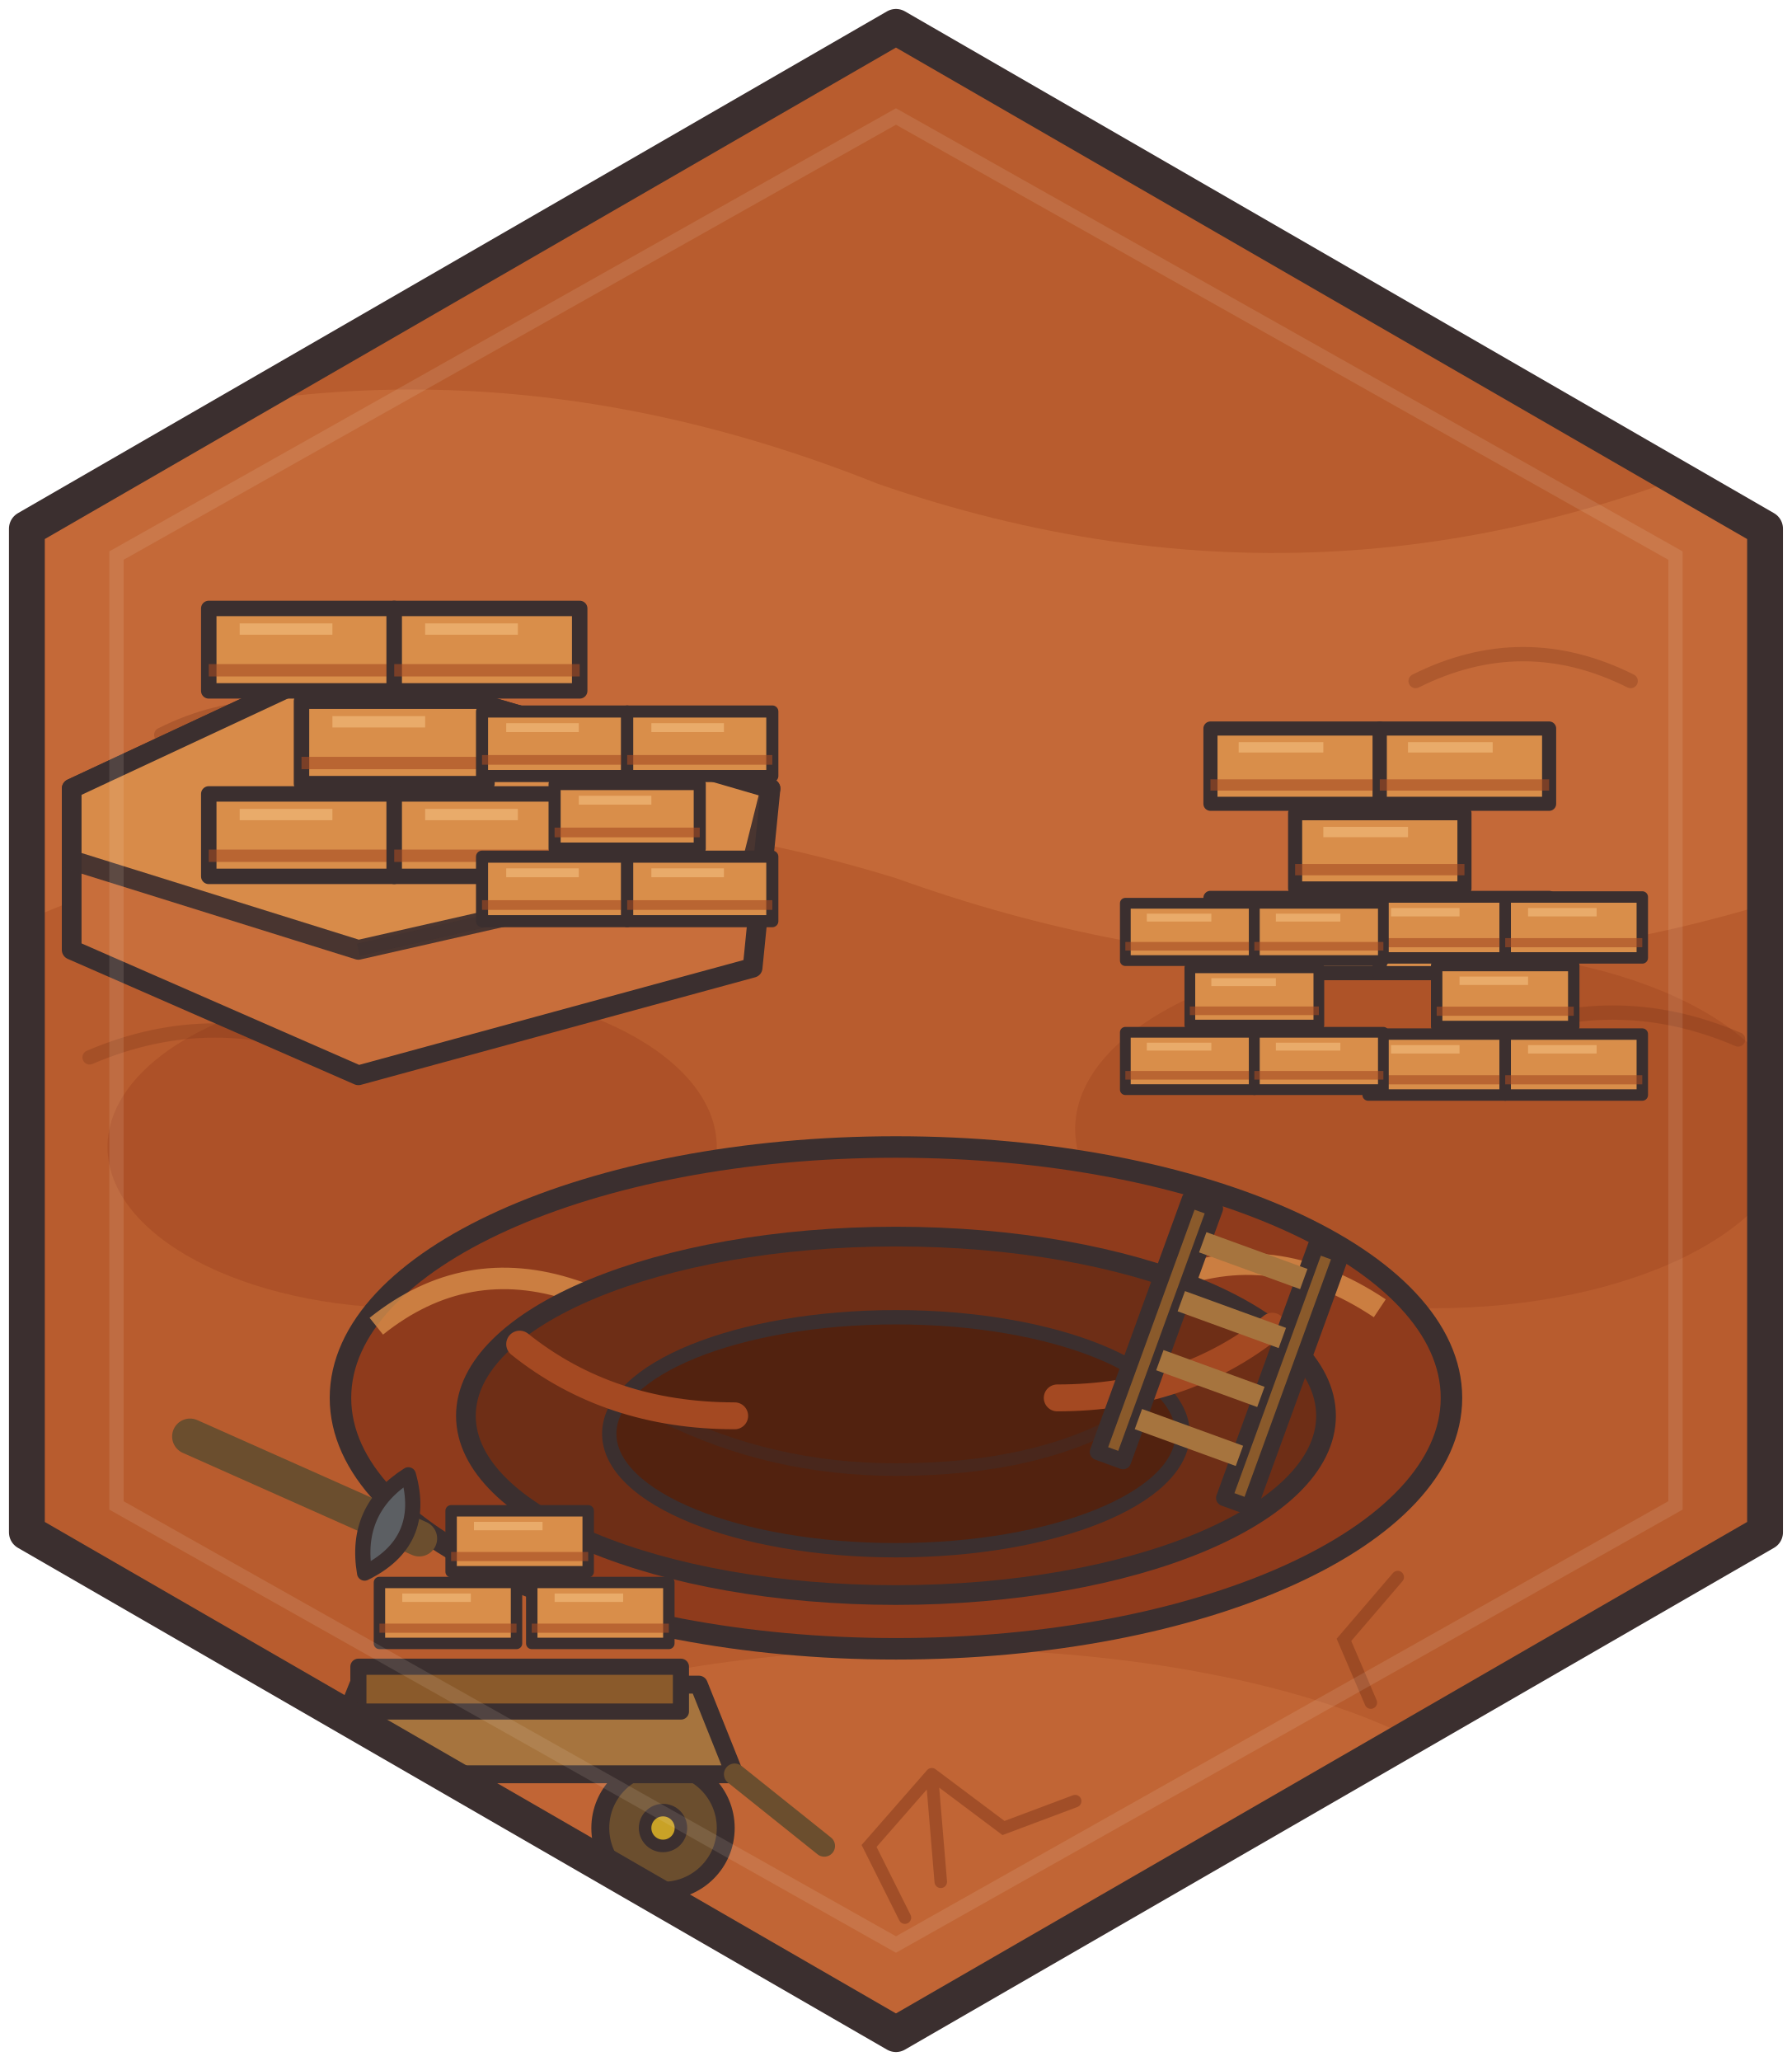
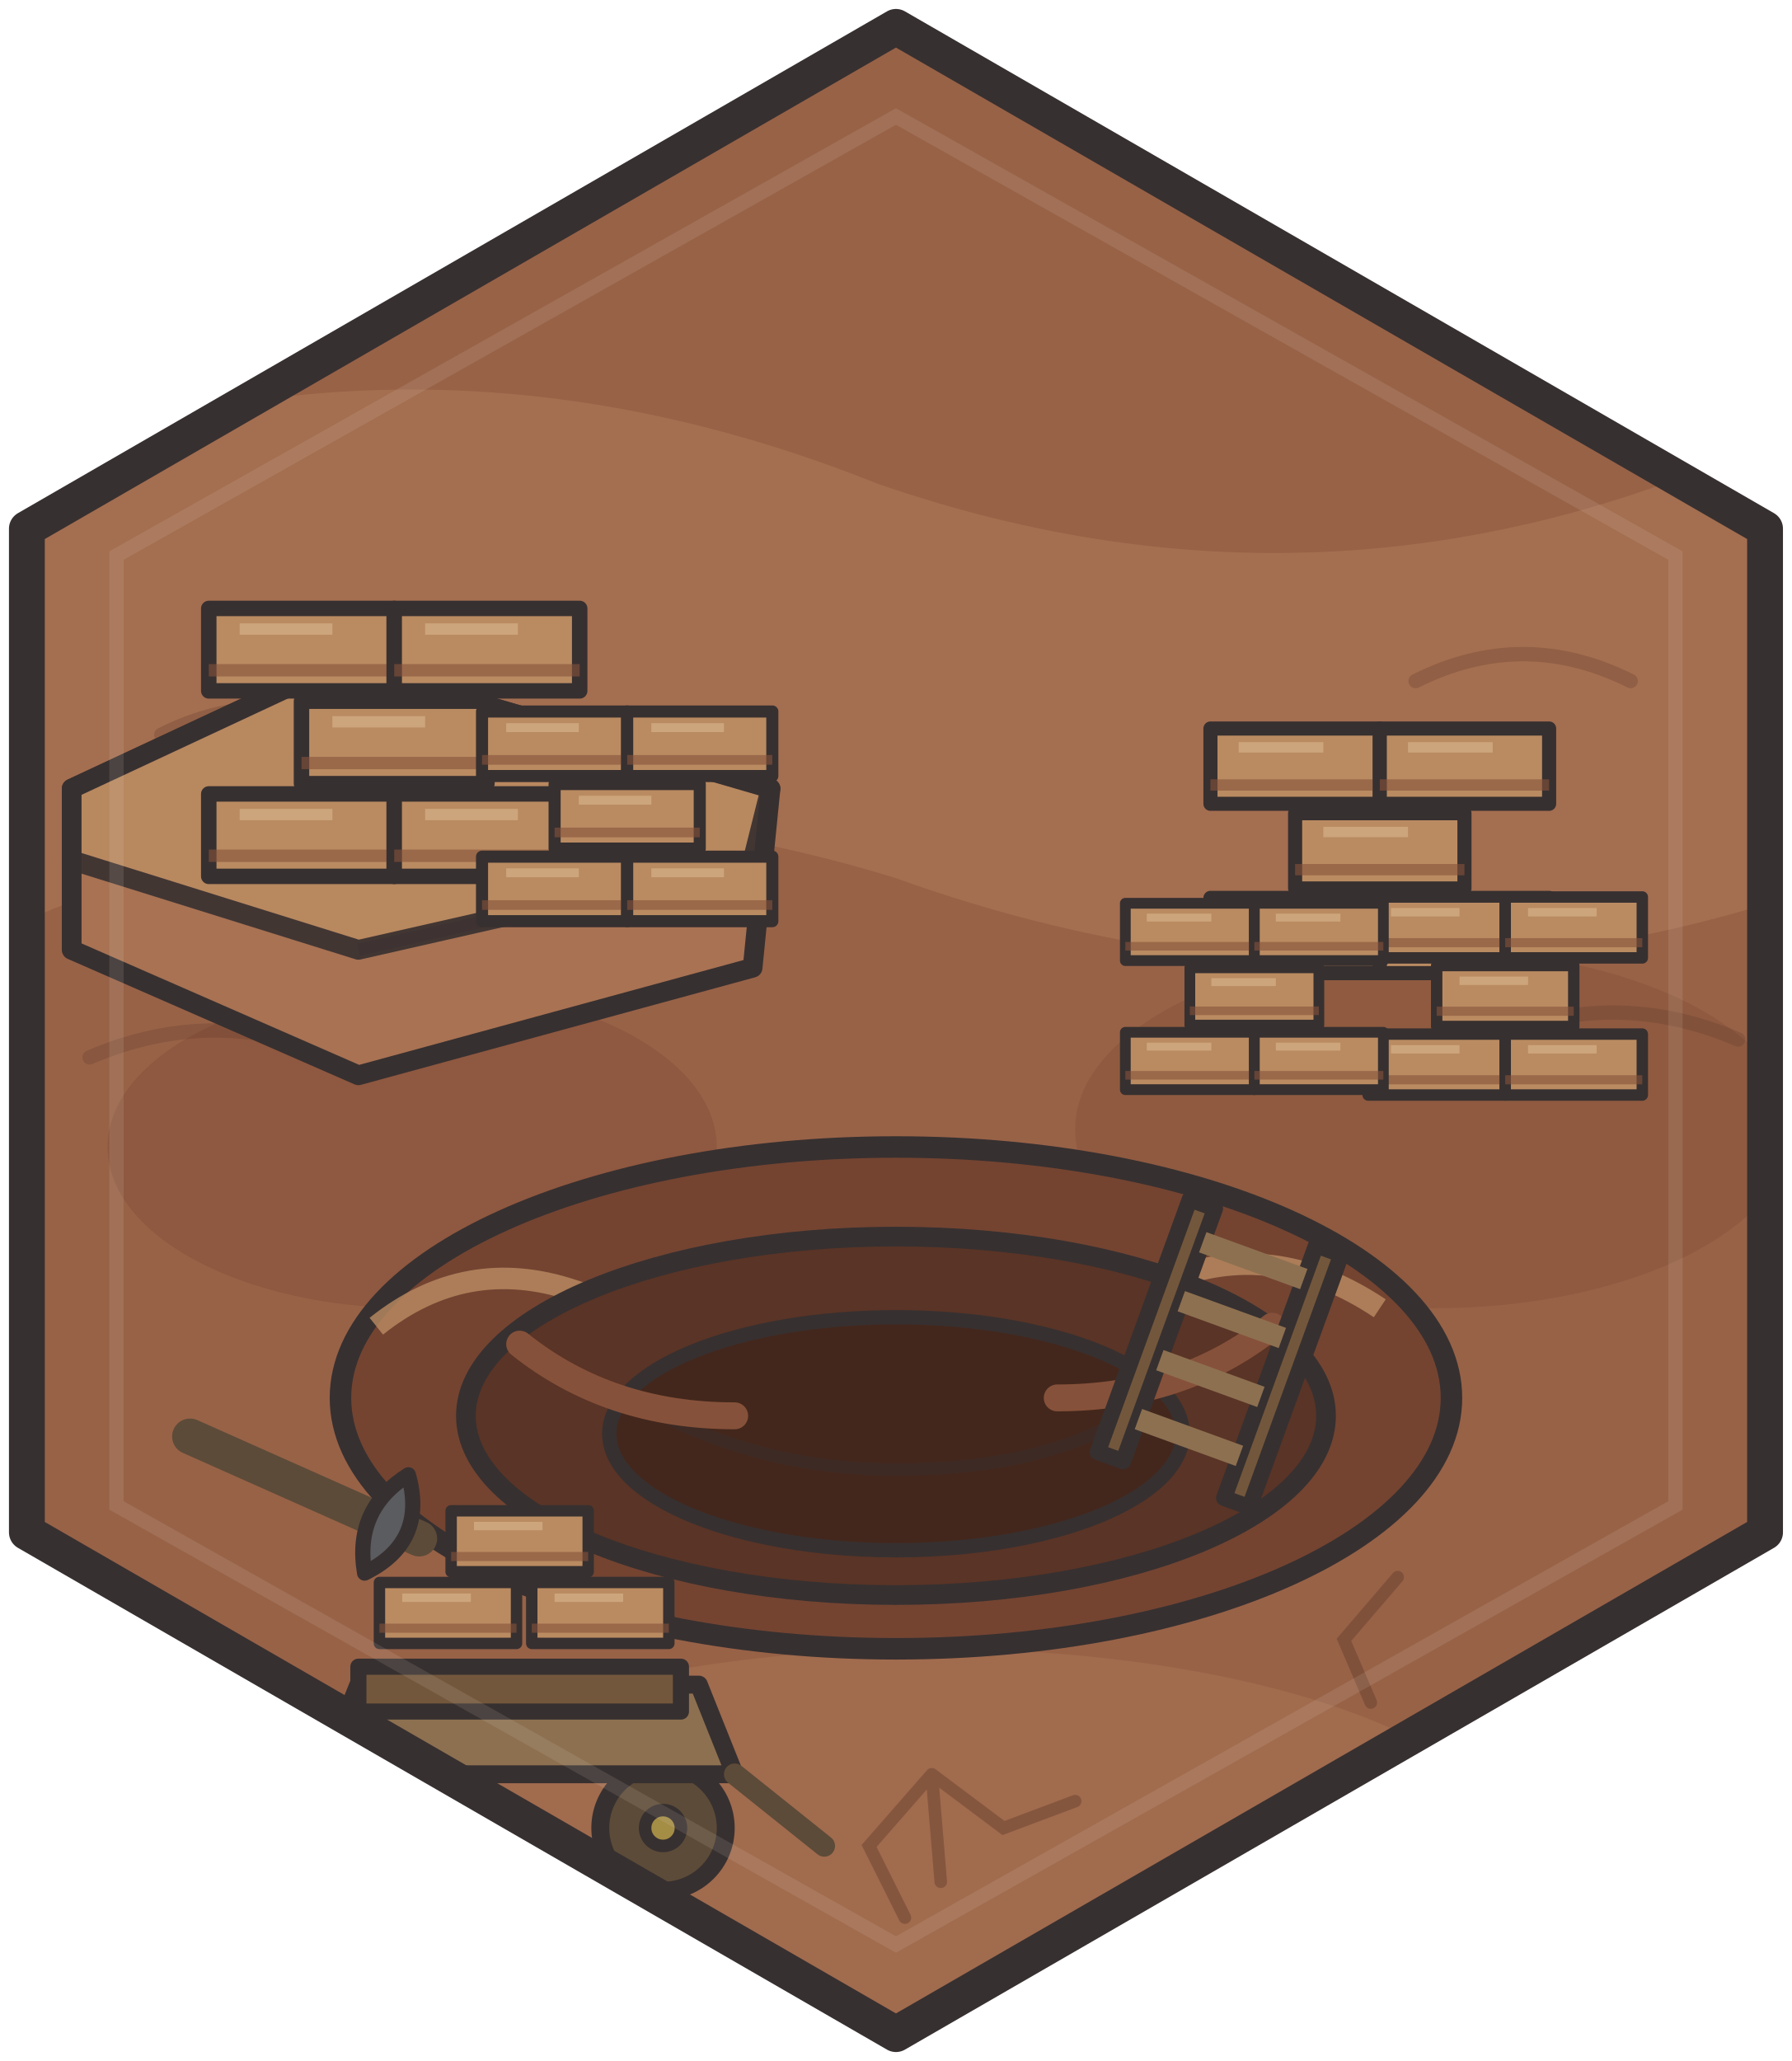
<svg xmlns="http://www.w3.org/2000/svg" viewBox="0 0 200 230">
  <defs>
    <clipPath id="hex">
      <path d="M100 3 L197 59 L197 171 L100 227 L3 171 L3 59 Z" />
    </clipPath>
    <g id="brick">
-       <path d="M-9 -4 h18 v8 h-18 Z" fill="#D98E4A" stroke="#3B2F2F" stroke-width="1.5" stroke-linejoin="round" />
-       <path d="M-9 2 h18" stroke="#A44922" stroke-width="1.2" opacity=".6" />
-       <path d="M-6 -2 h9" stroke="#F0B878" stroke-width="1.1" opacity=".7" />
+       <path d="M-9 -4 h18 v8 h-18 Z" fill="#BA8B61" stroke="#373030" stroke-width="1.5" stroke-linejoin="round" />
+       <path d="M-9 2 h18" stroke="#86513A" stroke-width="1.2" opacity=".6" />
+       <path d="M-6 -2 h9" stroke="#D5B188" stroke-width="1.1" opacity=".7" />
    </g>
    <g id="brick-stack">
      <use href="#brick" transform="translate(-9 -10)" />
      <use href="#brick" transform="translate(9 -10)" />
      <use href="#brick" transform="translate(0 -1)" />
      <use href="#brick" transform="translate(-9 8)" />
      <use href="#brick" transform="translate(9 8)" />
    </g>
  </defs>
  <g clip-path="url(#hex)">
-     <rect width="200" height="230" fill="#B85C2E" />
+     <rect width="200" height="230" fill="#986247" />
    <g stroke="none">
-       <path d="M0 52 Q48 34 98 54 Q150 72 200 48 L200 100 Q150 116 100 98 Q48 82 0 104 Z" fill="#C86E3B" opacity=".75" />
-       <ellipse cx="46" cy="128" rx="34" ry="18" fill="#A44922" opacity=".55" />
-       <ellipse cx="160" cy="126" rx="40" ry="20" fill="#A44922" opacity=".5" />
-       <ellipse cx="104" cy="208" rx="66" ry="24" fill="#C86E3B" opacity=".55" />
+       <path d="M0 52 Q48 34 98 54 Q150 72 200 48 L200 100 Q150 116 100 98 Q48 82 0 104 Z" fill="#A87253" opacity=".75" />
+       <ellipse cx="46" cy="128" rx="34" ry="18" fill="#86513A" opacity=".55" />
+       <ellipse cx="160" cy="126" rx="40" ry="20" fill="#86513A" opacity=".5" />
+       <ellipse cx="104" cy="208" rx="66" ry="24" fill="#A87253" opacity=".55" />
    </g>
-     <g fill="none" stroke="#7A3418" stroke-width="1.6" opacity=".3" stroke-linecap="round">
+     <g fill="none" stroke="#633B2A" stroke-width="1.6" opacity=".3" stroke-linecap="round">
      <path d="M18 82 q12 -6 24 0 M158 76 q12 -6 24 0" />
      <path d="M10 118 q14 -6 28 0 M166 116 q14 -6 28 0" />
      <path d="M24 210 q12 -5 24 0 M144 212 q12 -5 24 0" />
    </g>
-     <g stroke="#3B2F2F" stroke-linejoin="round">
-       <ellipse cx="100" cy="156" rx="62" ry="28" fill="#8F3B1C" stroke-width="2.4" />
-       <path d="M42 148 q10 -8 22 -4 q12 4 22 -1 q10 -5 22 0 q12 5 22 0 q12 -5 24 3" fill="none" stroke="#D98E4A" stroke-width="2.4" opacity=".8" />
-       <ellipse cx="100" cy="158" rx="48" ry="20" fill="#6E2E16" stroke-width="2.2" />
-       <ellipse cx="100" cy="160" rx="32" ry="13" fill="#52220F" stroke-width="1.6" />
+     <g stroke="#373030" stroke-linejoin="round">
+       <ellipse cx="100" cy="156" rx="62" ry="28" fill="#744431" stroke-width="2.4" />
+       <path d="M42 148 q10 -8 22 -4 q12 4 22 -1 q10 -5 22 0 q12 5 22 0 q12 -5 24 3" fill="none" stroke="#BA8B61" stroke-width="2.4" opacity=".8" />
+       <ellipse cx="100" cy="158" rx="48" ry="20" fill="#5A3426" stroke-width="2.2" />
+       <ellipse cx="100" cy="160" rx="32" ry="13" fill="#43271C" stroke-width="1.6" />
      <path d="M74 158 q12 6 26 6 q16 0 26 -6" fill="none" stroke-width="1.4" opacity=".4" />
-       <path d="M58 150 q10 8 24 8 M142 148 q-10 8 -24 8" fill="none" stroke="#A44922" stroke-width="3" stroke-linecap="round" />
+       <path d="M58 150 q10 8 24 8 M142 148 q-10 8 -24 8" fill="none" stroke="#86513A" stroke-width="3" stroke-linecap="round" />
    </g>
-     <g transform="translate(138 140) rotate(20)" stroke="#3B2F2F" stroke-width="1.8" stroke-linejoin="round">
-       <rect x="-7" y="-4" width="3" height="30" fill="#8A5A2B" />
-       <rect x="8" y="-4" width="3" height="30" fill="#8A5A2B" />
-       <path d="M-4 0 h12 M-4 7 h12 M-4 14 h12 M-4 21 h12" stroke="#A6743E" stroke-width="2.4" />
+     <g transform="translate(138 140) rotate(20)" stroke="#373030" stroke-width="1.8" stroke-linejoin="round">
+       <rect x="-7" y="-4" width="3" height="30" fill="#73573C" />
+       <rect x="8" y="-4" width="3" height="30" fill="#73573C" />
+       <path d="M-4 0 h12 M-4 7 h12 M-4 14 h12 M-4 21 h12" stroke="#8D7050" stroke-width="2.4" />
    </g>
-     <g stroke="#3B2F2F" stroke-linejoin="round">
-       <path d="M8 88 L38 74 L86 88 L84 108 L40 120 L8 106 Z" fill="#C86E3B" stroke-width="2.2" />
-       <path d="M38 74 L86 88 L84 96 L40 106 L8 96 L8 88 Z" fill="#D98E4A" stroke-width="2.2" opacity=".9" />
+     <g stroke="#373030" stroke-linejoin="round">
+       <path d="M8 88 L38 74 L86 88 L84 108 L40 120 L8 106 Z" fill="#A87253" stroke-width="2.2" />
+       <path d="M38 74 L86 88 L84 96 L40 106 L8 96 L8 88 Z" fill="#BA8B61" stroke-width="2.2" opacity=".9" />
      <path d="M40 106 L84 96" stroke-width="1.4" opacity=".4" />
    </g>
    <use href="#brick-stack" transform="translate(44 84) scale(1.15)" />
    <use href="#brick-stack" transform="translate(70 92) scale(.9)" />
    <use href="#brick-stack" transform="translate(154 96) scale(1.05)" />
    <use href="#brick-stack" transform="translate(168 112) scale(.85)" />
    <use href="#brick-stack" transform="translate(140 112) scale(.8)" />
-     <g transform="translate(58 194)" stroke="#3B2F2F" stroke-linejoin="round">
-       <circle cx="-16" cy="10" r="7" fill="#6B4E2E" stroke-width="2" />
-       <circle cx="16" cy="10" r="7" fill="#6B4E2E" stroke-width="2" />
-       <circle cx="-16" cy="10" r="2" fill="#C9A227" stroke-width="1.4" />
-       <circle cx="16" cy="10" r="2" fill="#C9A227" stroke-width="1.4" />
-       <path d="M-22 4 L-18 -6 L20 -6 L24 4 Z" fill="#A6743E" stroke-width="2" />
-       <path d="M-18 -8 h36 v5 h-36 Z" fill="#8A5A2B" stroke-width="1.8" />
+     <g transform="translate(58 194)" stroke="#373030" stroke-linejoin="round">
+       <circle cx="-16" cy="10" r="7" fill="#5C4B38" stroke-width="2" />
+       <circle cx="16" cy="10" r="7" fill="#5C4B38" stroke-width="2" />
+       <circle cx="-16" cy="10" r="2" fill="#A48D45" stroke-width="1.4" />
+       <circle cx="16" cy="10" r="2" fill="#A48D45" stroke-width="1.4" />
+       <path d="M-22 4 L-18 -6 L20 -6 L24 4 Z" fill="#8D7050" stroke-width="2" />
+       <path d="M-18 -8 h36 v5 h-36 Z" fill="#73573C" stroke-width="1.8" />
      <use href="#brick" transform="translate(-8 -14) scale(.85)" />
      <use href="#brick" transform="translate(9 -14) scale(.85)" />
      <use href="#brick" transform="translate(0 -22) scale(.85)" />
-       <path d="M24 4 l10 8" stroke="#6B4E2E" stroke-width="2.4" stroke-linecap="round" />
+       <path d="M24 4 l10 8" stroke="#5C4B38" stroke-width="2.4" stroke-linecap="round" />
    </g>
-     <g transform="translate(34 166) rotate(24)" stroke="#3B2F2F" stroke-linejoin="round">
-       <path d="M-14 0 H14" stroke="#6B4E2E" stroke-width="4" stroke-linecap="round" />
-       <path d="M10 -6 q5 6 0 12 q-4 -6 0 -12 Z" fill="#5C5F63" stroke-width="1.7" />
+     <g transform="translate(34 166) rotate(24)" stroke="#373030" stroke-linejoin="round">
+       <path d="M-14 0 H14" stroke="#5C4B38" stroke-width="4" stroke-linecap="round" />
+       <path d="M10 -6 q5 6 0 12 q-4 -6 0 -12 Z" fill="#5B5C5F" stroke-width="1.7" />
    </g>
-     <g fill="none" stroke="#7A3418" stroke-width="1.4" opacity=".45" stroke-linecap="round">
+     <g fill="none" stroke="#633B2A" stroke-width="1.4" opacity=".45" stroke-linecap="round">
      <path d="M104 198 l-7 8 l4 8 M104 198 l8 6 l8 -3 M104 198 l1 12" />
      <path d="M156 176 l-6 7 l3 7" />
    </g>
-     <path d="M100 13 L187 62 L187 168 L100 217 L13 168 L13 62 Z" fill="none" stroke="#F3E9D2" stroke-width="1.6" opacity=".12" />
+     <path d="M100 13 L187 62 L187 168 L100 217 L13 168 L13 62 Z" fill="none" stroke="#E8E1CF" stroke-width="1.6" opacity=".12" />
  </g>
-   <path d="M100 3 L197 59 L197 171 L100 227 L3 171 L3 59 Z" fill="none" stroke="#3B2F2F" stroke-width="4" stroke-linejoin="round" />
+   <path d="M100 3 L197 59 L197 171 L100 227 L3 171 L3 59 Z" fill="none" stroke="#373030" stroke-width="4" stroke-linejoin="round" />
</svg>
